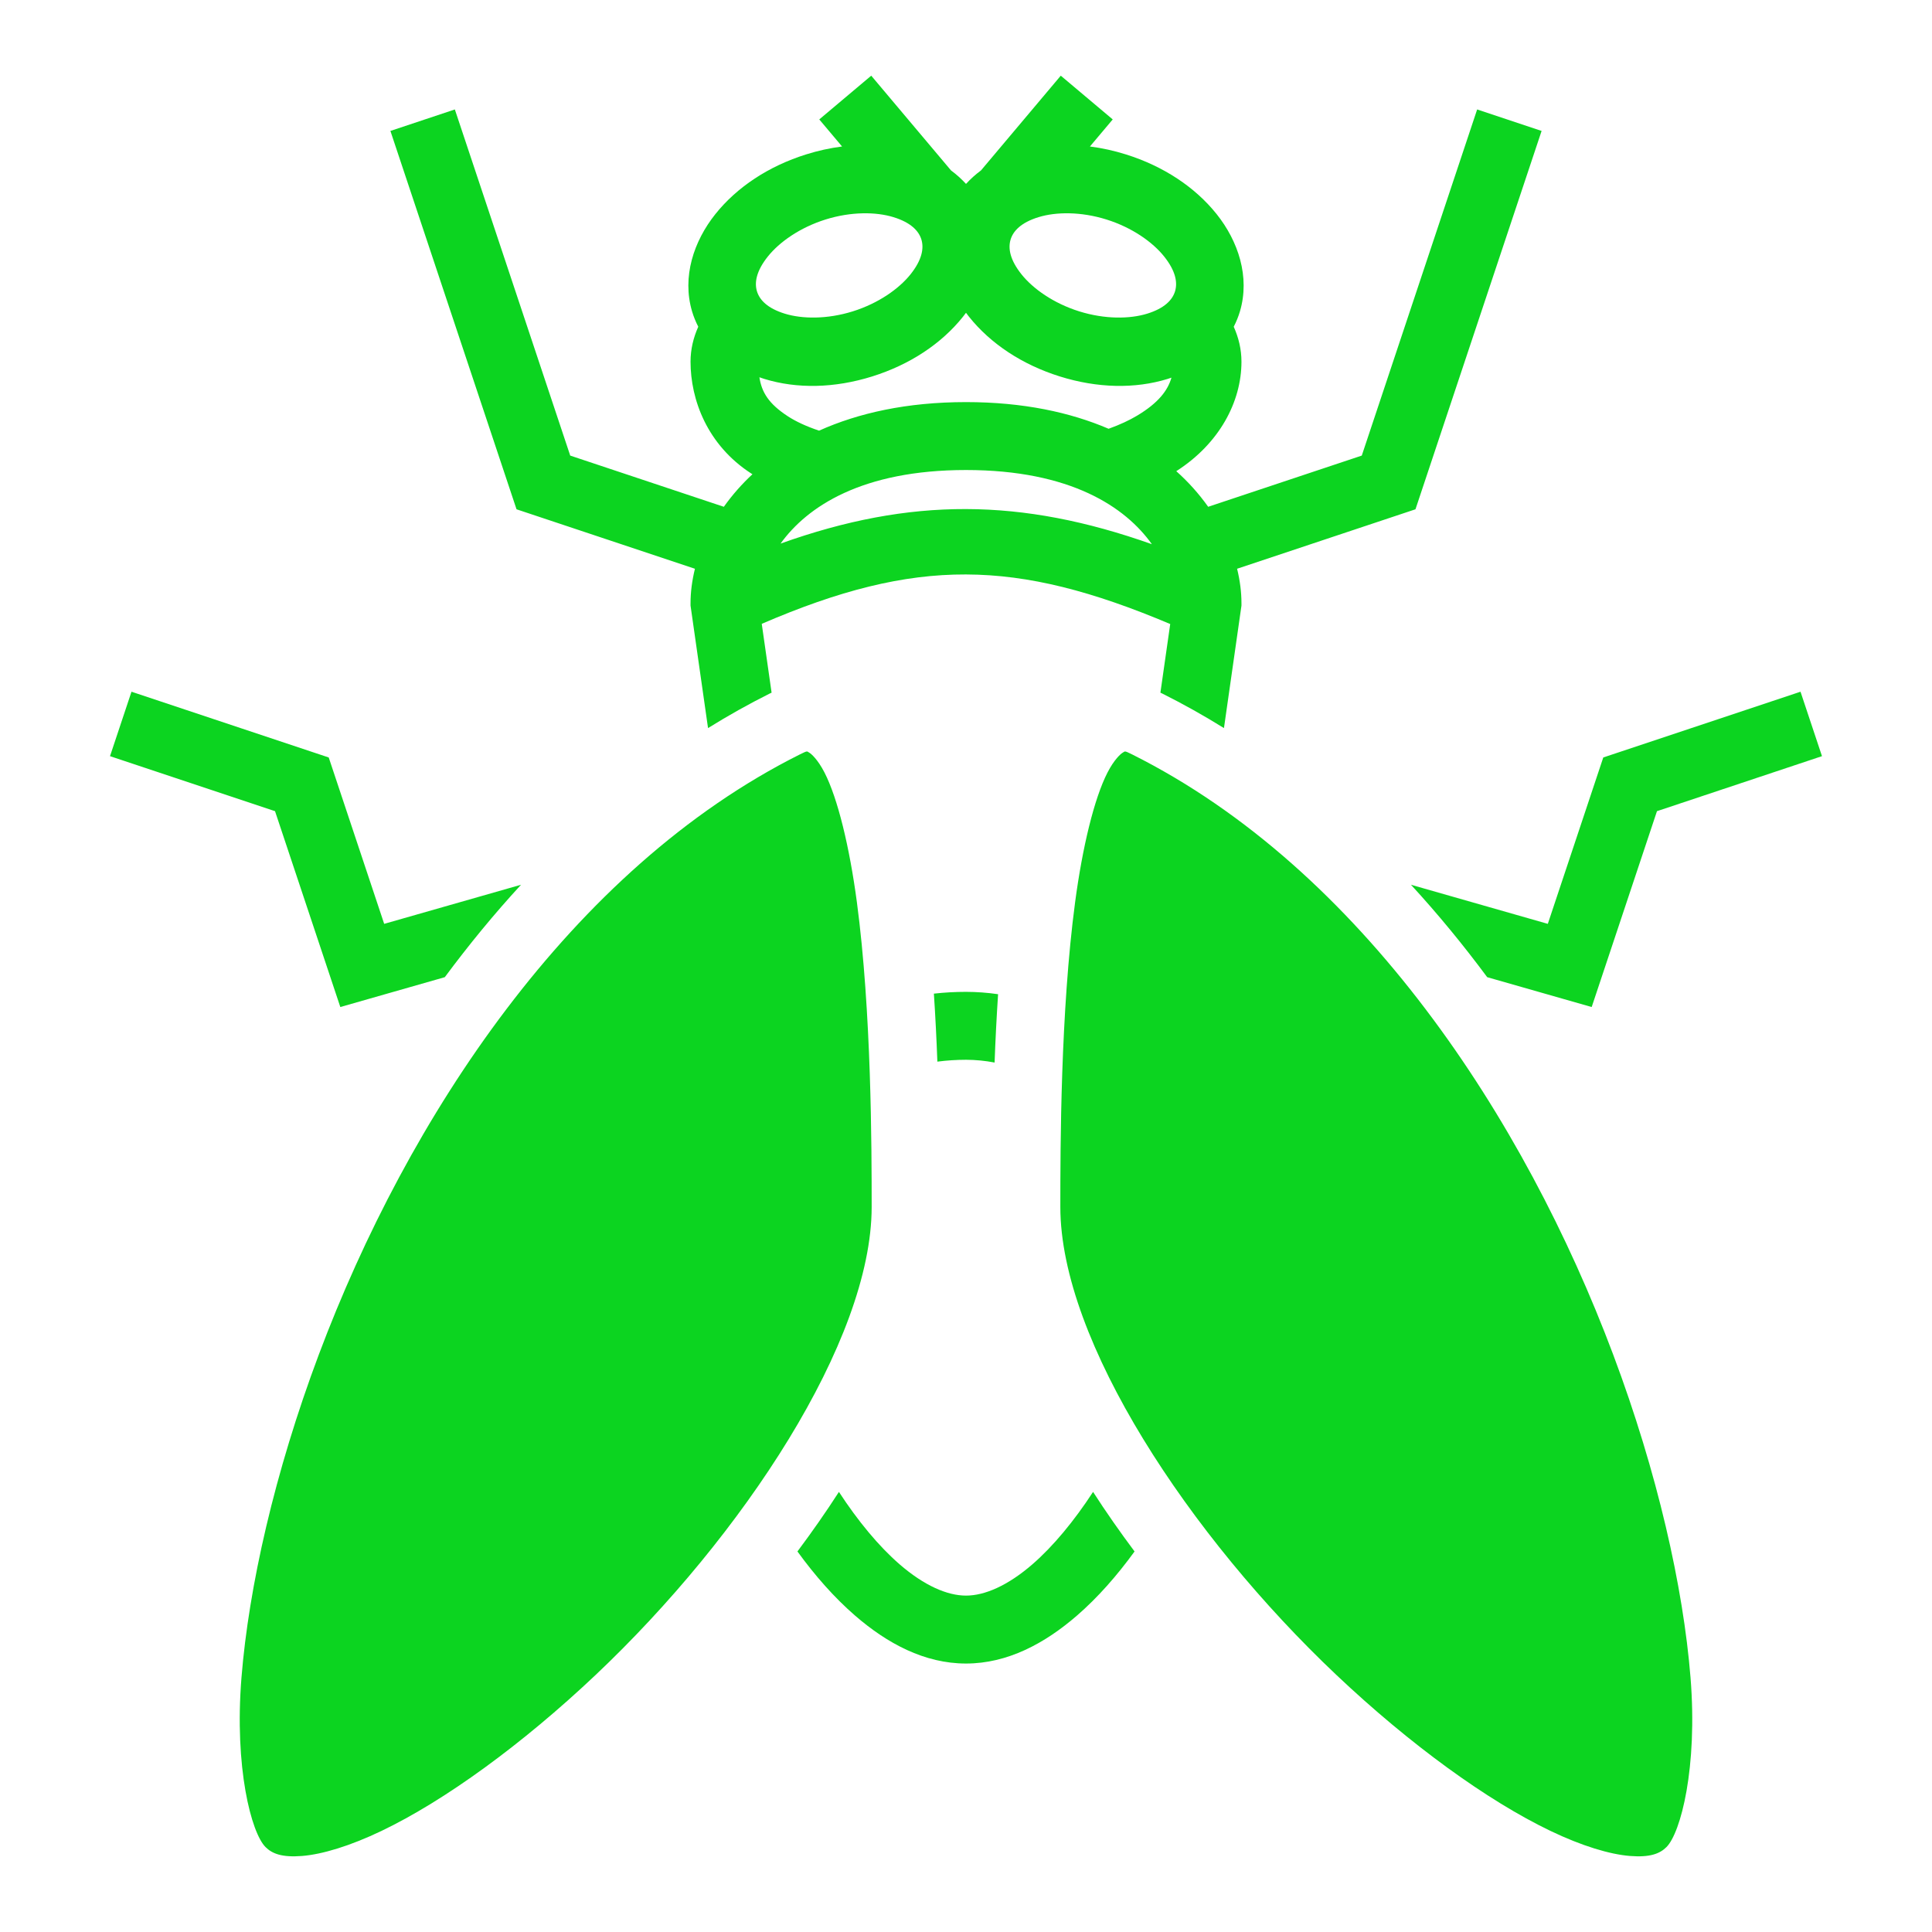
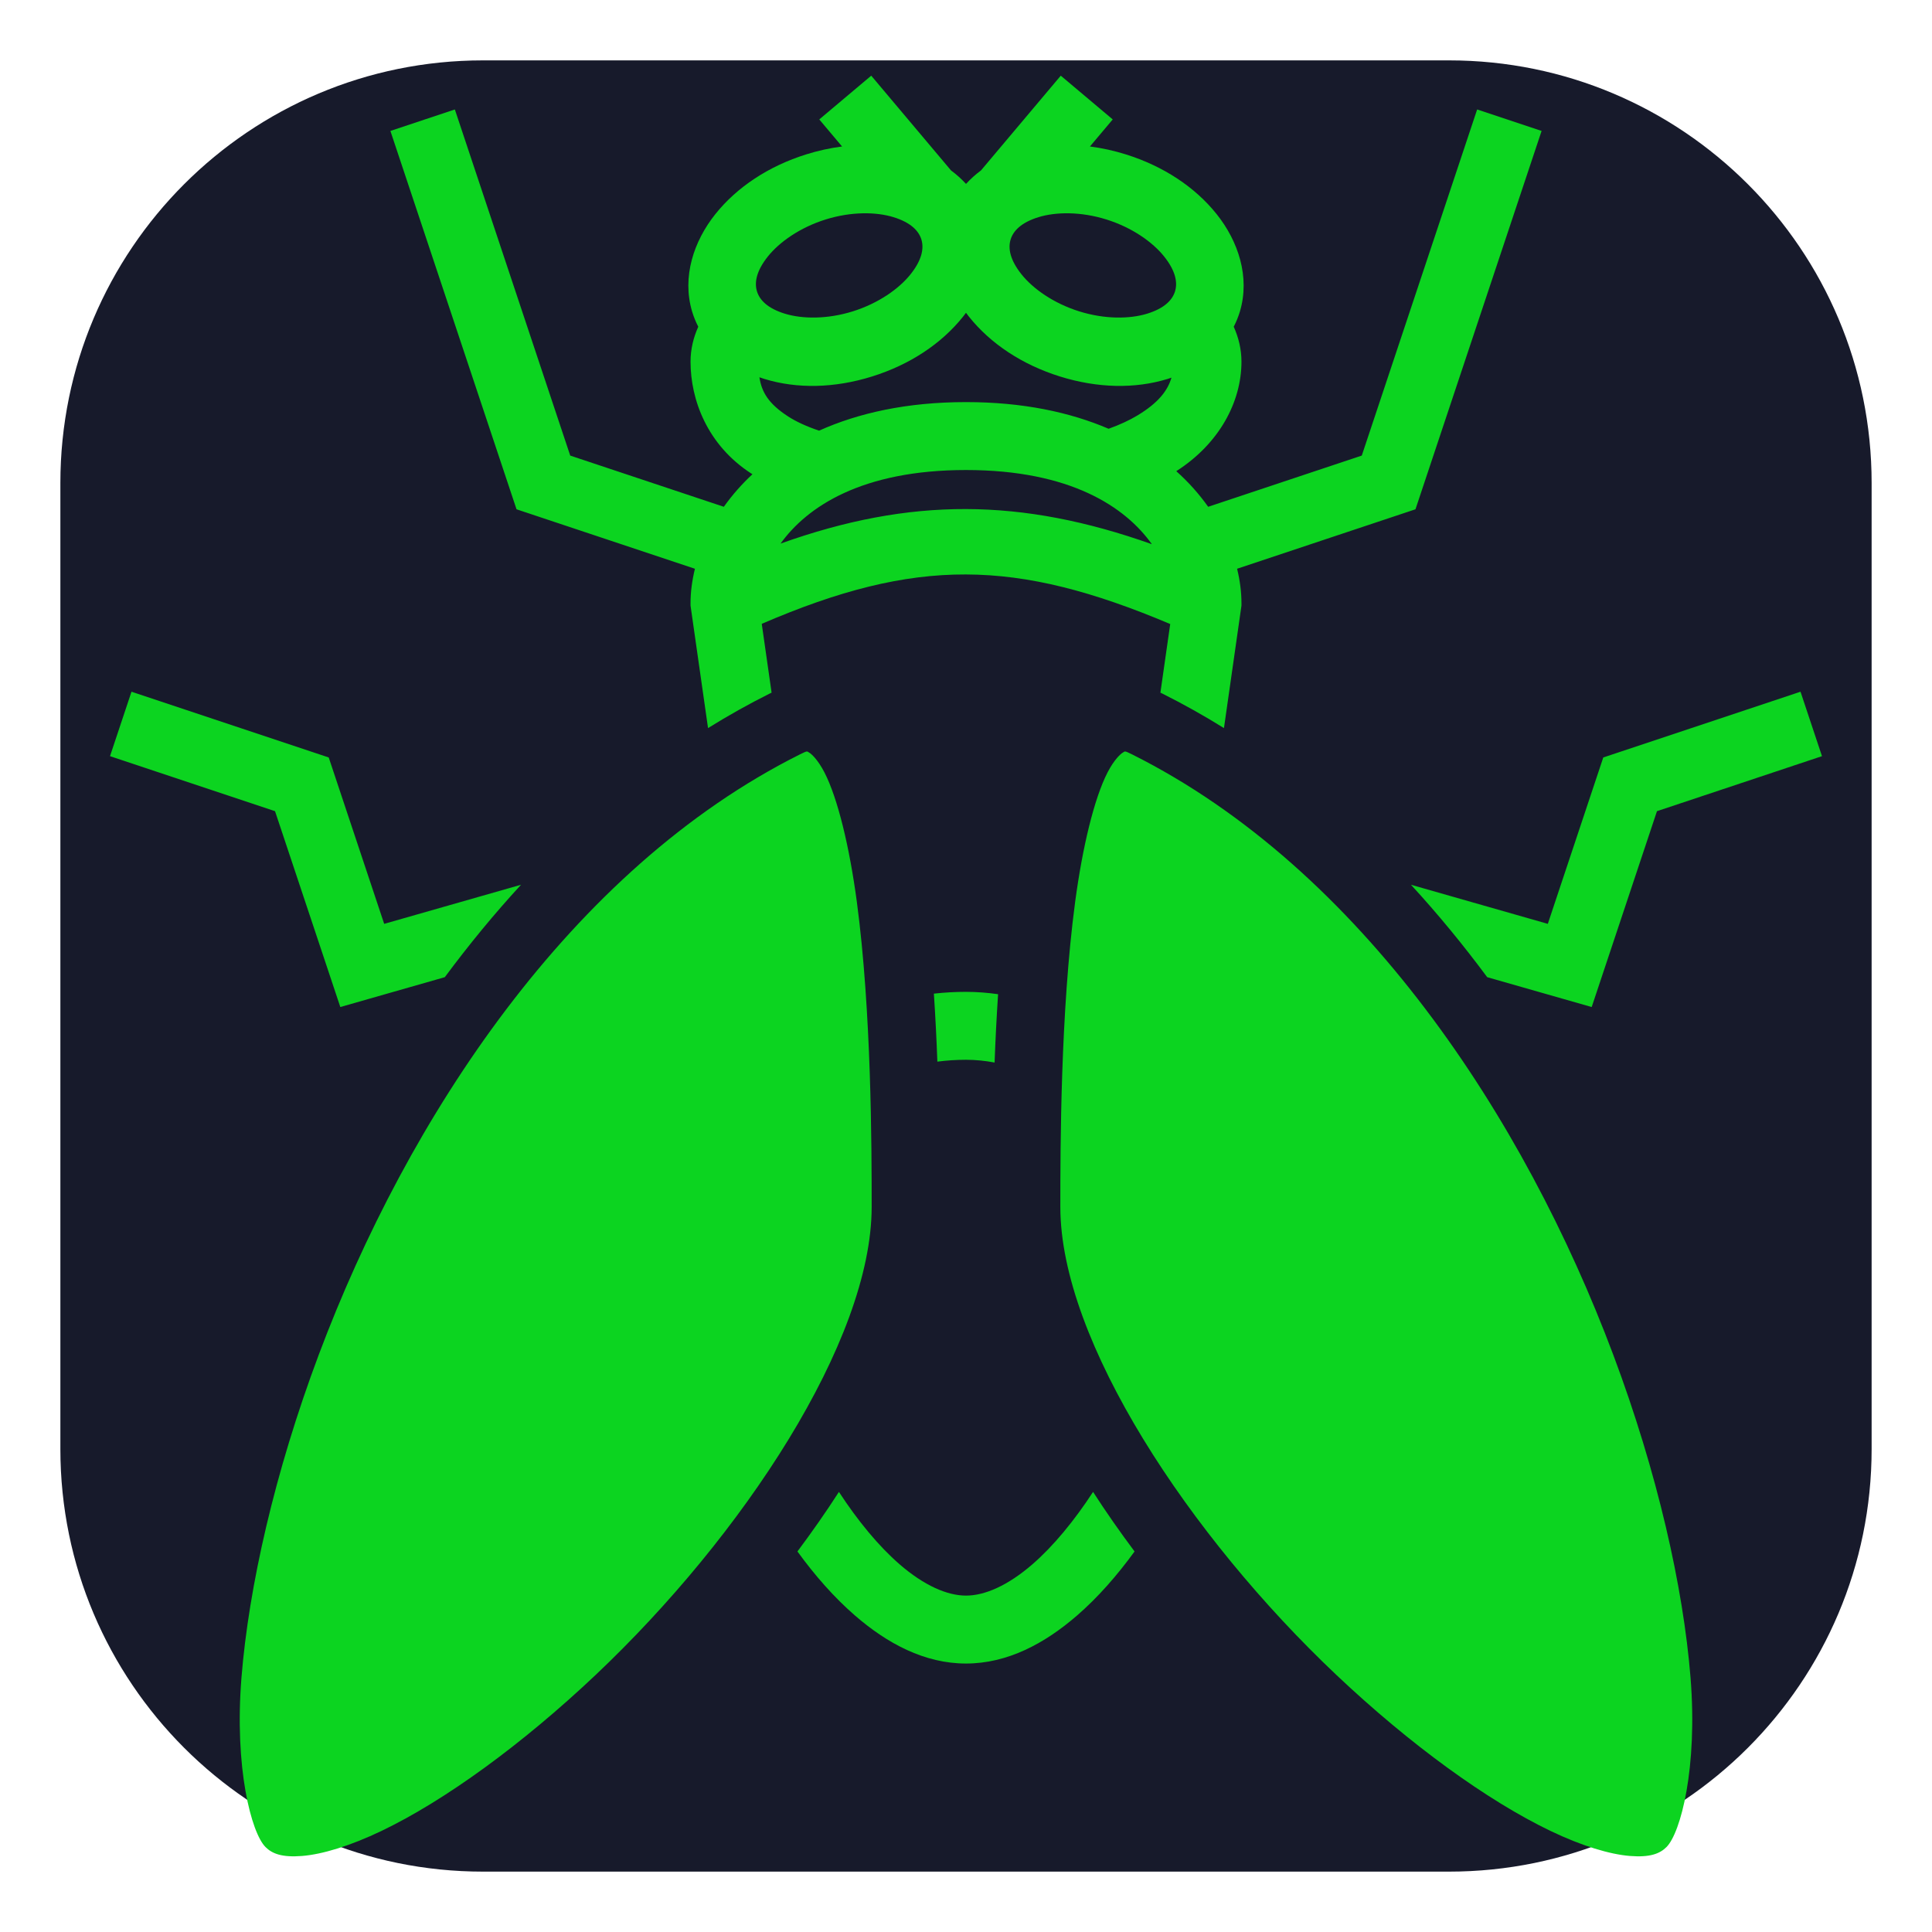
<svg xmlns="http://www.w3.org/2000/svg" width="512" height="512" viewBox="0 0 512 512">
-   <path d="M0 0h512v512H0z" fill="none" />
+   <rect x="16" y="16" width="480" height="480" rx="112" fill="#171A2B" />
  <path fill="#0cd420" d="m230.885 20.055l-13.77 11.593l6.04 7.172a55.4 55.4 0 0 0-9.505 2.094c-9.973 3.122-18.352 8.67-24.072 15.83s-8.89 16.632-6.168 25.797a23.6 23.6 0 0 0 1.639 4.047c-1.28 2.858-2.049 5.954-2.049 9.263c0 9.994 4.36 22.052 16.104 29.64c.098.063.205.121.304.185a56 56 0 0 0-7.584 8.629l-40.709-13.569l-30.576-91.73l-17.078 5.691l33.424 100.27l47.28 15.76c-.774 3.14-1.165 6.214-1.165 9.124v.64l4.637 32.458a204 204 0 0 1 16.338-9.148c.166-.083.337-.156.505-.235l-2.607-18.246c20.454-8.814 37.288-13.142 54.121-13.084c16.815.058 33.654 4.492 54.125 13.14l-2.598 18.19c.168.079.339.152.504.235a204 204 0 0 1 16.338 9.148L329 160.49v-.639c0-2.91-.387-5.985-1.158-9.127l47.273-15.757l33.424-100.27l-17.078-5.691l-30.576 91.73l-40.705 13.568a56.2 56.2 0 0 0-8.455-9.435C323.115 117.577 329 106.51 329 95.851c0-3.31-.769-6.405-2.049-9.263a23.6 23.6 0 0 0 1.639-4.047c2.722-9.165-.448-18.636-6.168-25.797c-5.72-7.16-14.099-12.708-24.072-15.83a55.4 55.4 0 0 0-9.506-2.094l6.04-7.172l-13.769-11.593l-21.148 25.113a27.7 27.7 0 0 0-3.965 3.568a27.6 27.6 0 0 0-3.967-3.566zm-2.27 36.474c3.079-.065 5.88.314 8.178 1.024c4.596 1.418 6.709 3.642 7.398 5.962c.69 2.321.147 5.379-2.896 9.188s-8.478 7.675-15.29 9.807c-6.81 2.131-13.423 2.035-18.019.617s-6.707-3.642-7.396-5.963s-.147-5.378 2.896-9.188c3.043-3.809 8.479-7.674 15.29-9.806c3.405-1.066 6.76-1.576 9.84-1.64zm54.77 0c3.078.065 6.434.575 9.84 1.64c6.81 2.133 12.244 5.998 15.287 9.807s3.588 6.865 2.898 9.186s-2.802 4.546-7.398 5.965s-11.207 1.514-18.018-.617c-6.81-2.132-12.244-6-15.287-9.809c-3.043-3.81-3.588-6.865-2.898-9.186c.689-2.32 2.802-4.544 7.398-5.962c2.298-.71 5.1-1.09 8.178-1.024M255.998 82.89q.39.53.799 1.045c5.72 7.161 14.099 12.707 24.072 15.828c9.974 3.122 19.94 3.319 28.58.653c.336-.104.667-.222 1-.336c-.977 3.412-3.471 6.69-9.08 10.055c-2.06 1.235-4.582 2.417-7.578 3.494c-10.16-4.362-22.672-7.069-37.791-7.069c-15.691 0-28.579 2.913-38.938 7.569c-3.44-1.157-6.152-2.441-8.19-3.758c-5.206-3.363-7.034-6.489-7.62-10.39a35 35 0 0 0 1.299.435c8.64 2.666 18.608 2.47 28.582-.653c9.973-3.121 18.35-8.667 24.07-15.828c.273-.341.534-.693.795-1.045m.002 41.67c27.754 0 42.266 9.836 49.26 19.66c-17.278-6.13-33.264-9.267-49.254-9.314c-15.946-.047-31.902 2.982-49.154 9.152c7.037-9.77 21.547-19.498 49.148-19.498M34.846 183.312l-5.692 17.078l43.73 14.577l17.304 51.906l27.69-7.912c6.314-8.508 13.038-16.716 20.204-24.494l-36.27 10.363l-14.697-44.094zm442.308 0l-52.27 17.424l-14.697 44.094l-36.269-10.363c7.166 7.778 13.89 15.986 20.203 24.494l27.692 7.912l17.302-51.906l43.73-14.577zm-263.357 15.844c-.26.023-.71.216-1.772.746c-60.828 30.414-104.05 96.492-127.537 159.08c-11.743 31.294-18.567 61.648-20.494 85.58c-1.926 23.933 2.616 41.173 6.37 44.926c1.759 1.76 4.358 2.784 9.677 2.363c5.32-.42 12.717-2.639 21.07-6.642c16.708-8.007 37.225-22.893 56.707-41.305C196.783 407.081 231 355.348 231 319.851c0-16-.046-51.745-3.922-80.81c-1.938-14.533-5.06-27.476-8.582-34.324c-1.761-3.425-3.516-4.99-4.088-5.288c-.286-.148-.352-.296-.611-.273m84.406 0c-.259-.023-.325.125-.611.273c-.572.298-2.327 1.863-4.088 5.288c-3.522 6.848-6.644 19.791-8.582 34.324c-3.876 29.065-3.922 64.81-3.922 80.81c0 35.497 34.217 87.23 73.182 124.053c19.482 18.412 40 33.298 56.707 41.305c8.353 4.003 15.75 6.222 21.07 6.642c5.32.421 7.918-.604 9.678-2.363c3.753-3.753 8.295-20.993 6.369-44.926c-1.927-23.932-8.75-54.286-20.494-85.58c-23.487-62.588-66.71-128.666-127.537-159.08c-1.061-.53-1.513-.723-1.772-.746M256 262.851a77 77 0 0 0-8.512.473c.408 6.14.708 12.198.924 18.02a60 60 0 0 1 7.588-.493a41 41 0 0 1 7.578.735a626 626 0 0 1 .924-18.11a60 60 0 0 0-8.502-.625M222.324 395.37c-3.43 5.326-7.116 10.594-10.994 15.783c4.639 6.388 9.726 12.19 15.275 17c8.513 7.378 18.395 12.7 29.395 12.7s20.882-5.322 29.395-12.7c5.55-4.81 10.636-10.612 15.275-17c-3.878-5.189-7.565-10.457-10.994-15.783c-5.005 7.675-10.559 14.405-16.07 19.182c-6.488 5.622-12.606 8.3-17.606 8.3s-11.118-2.678-17.605-8.3c-5.512-4.777-11.066-11.507-16.07-19.182z" />
</svg>
